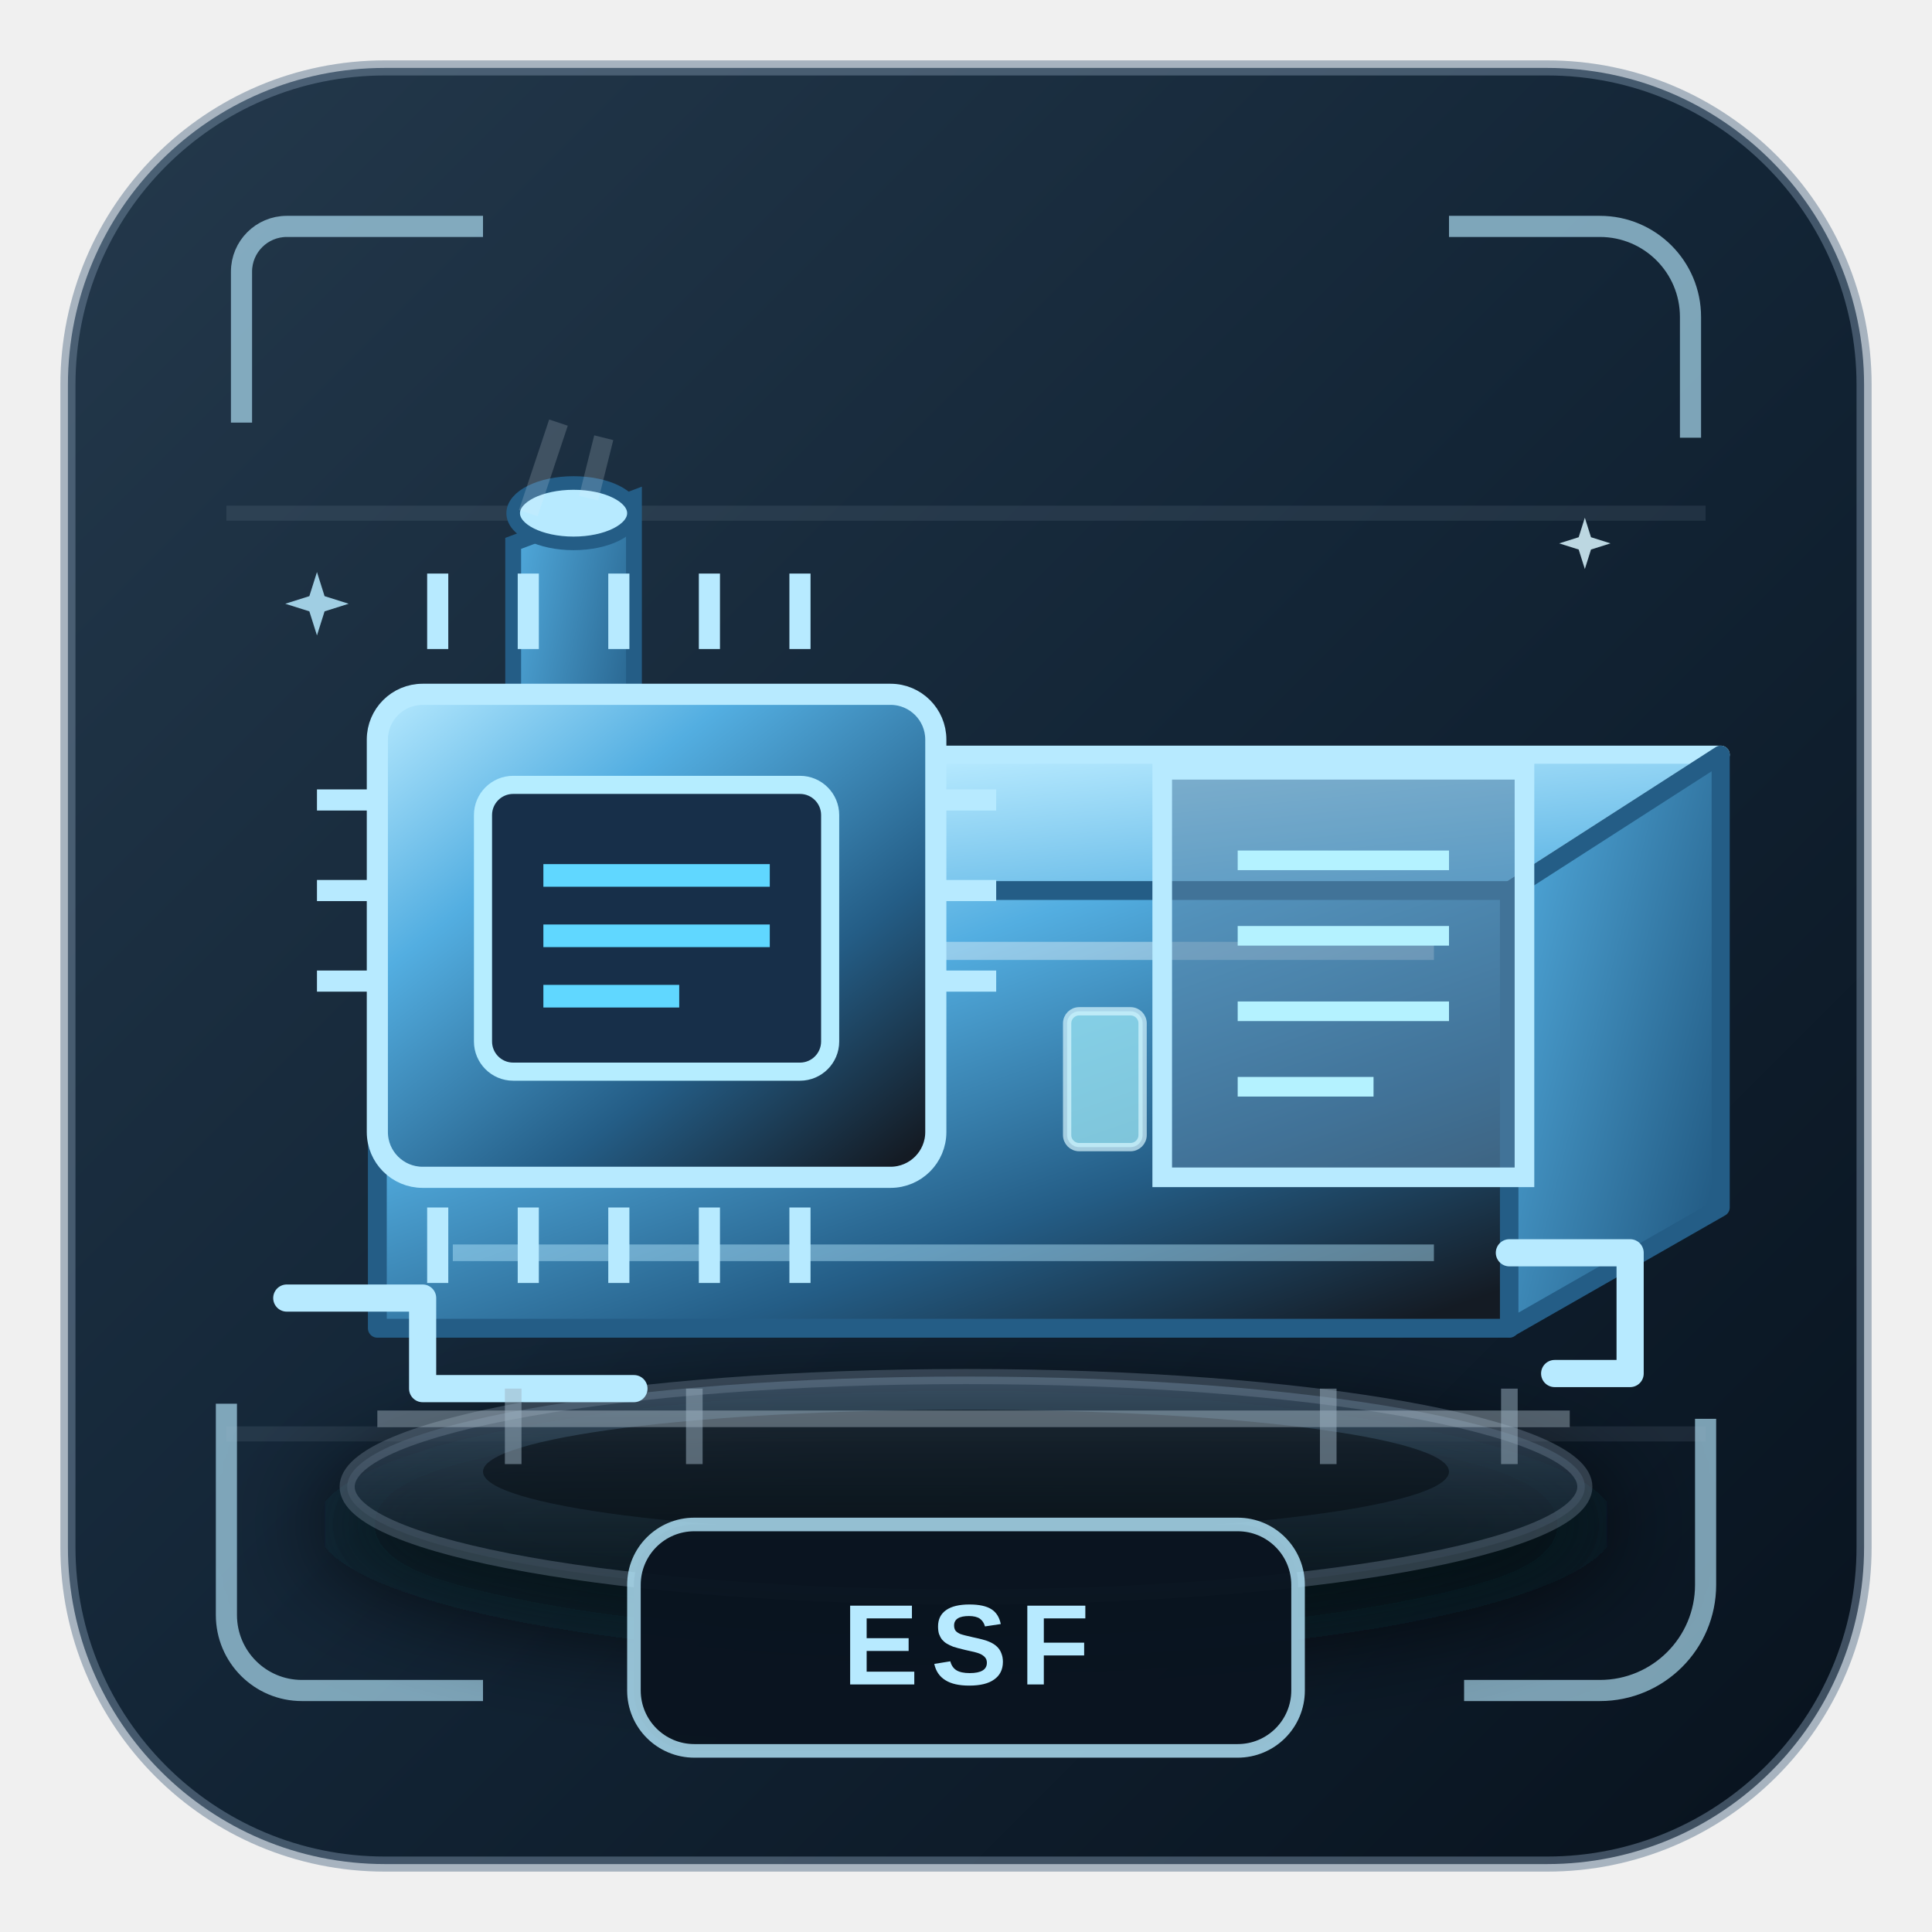
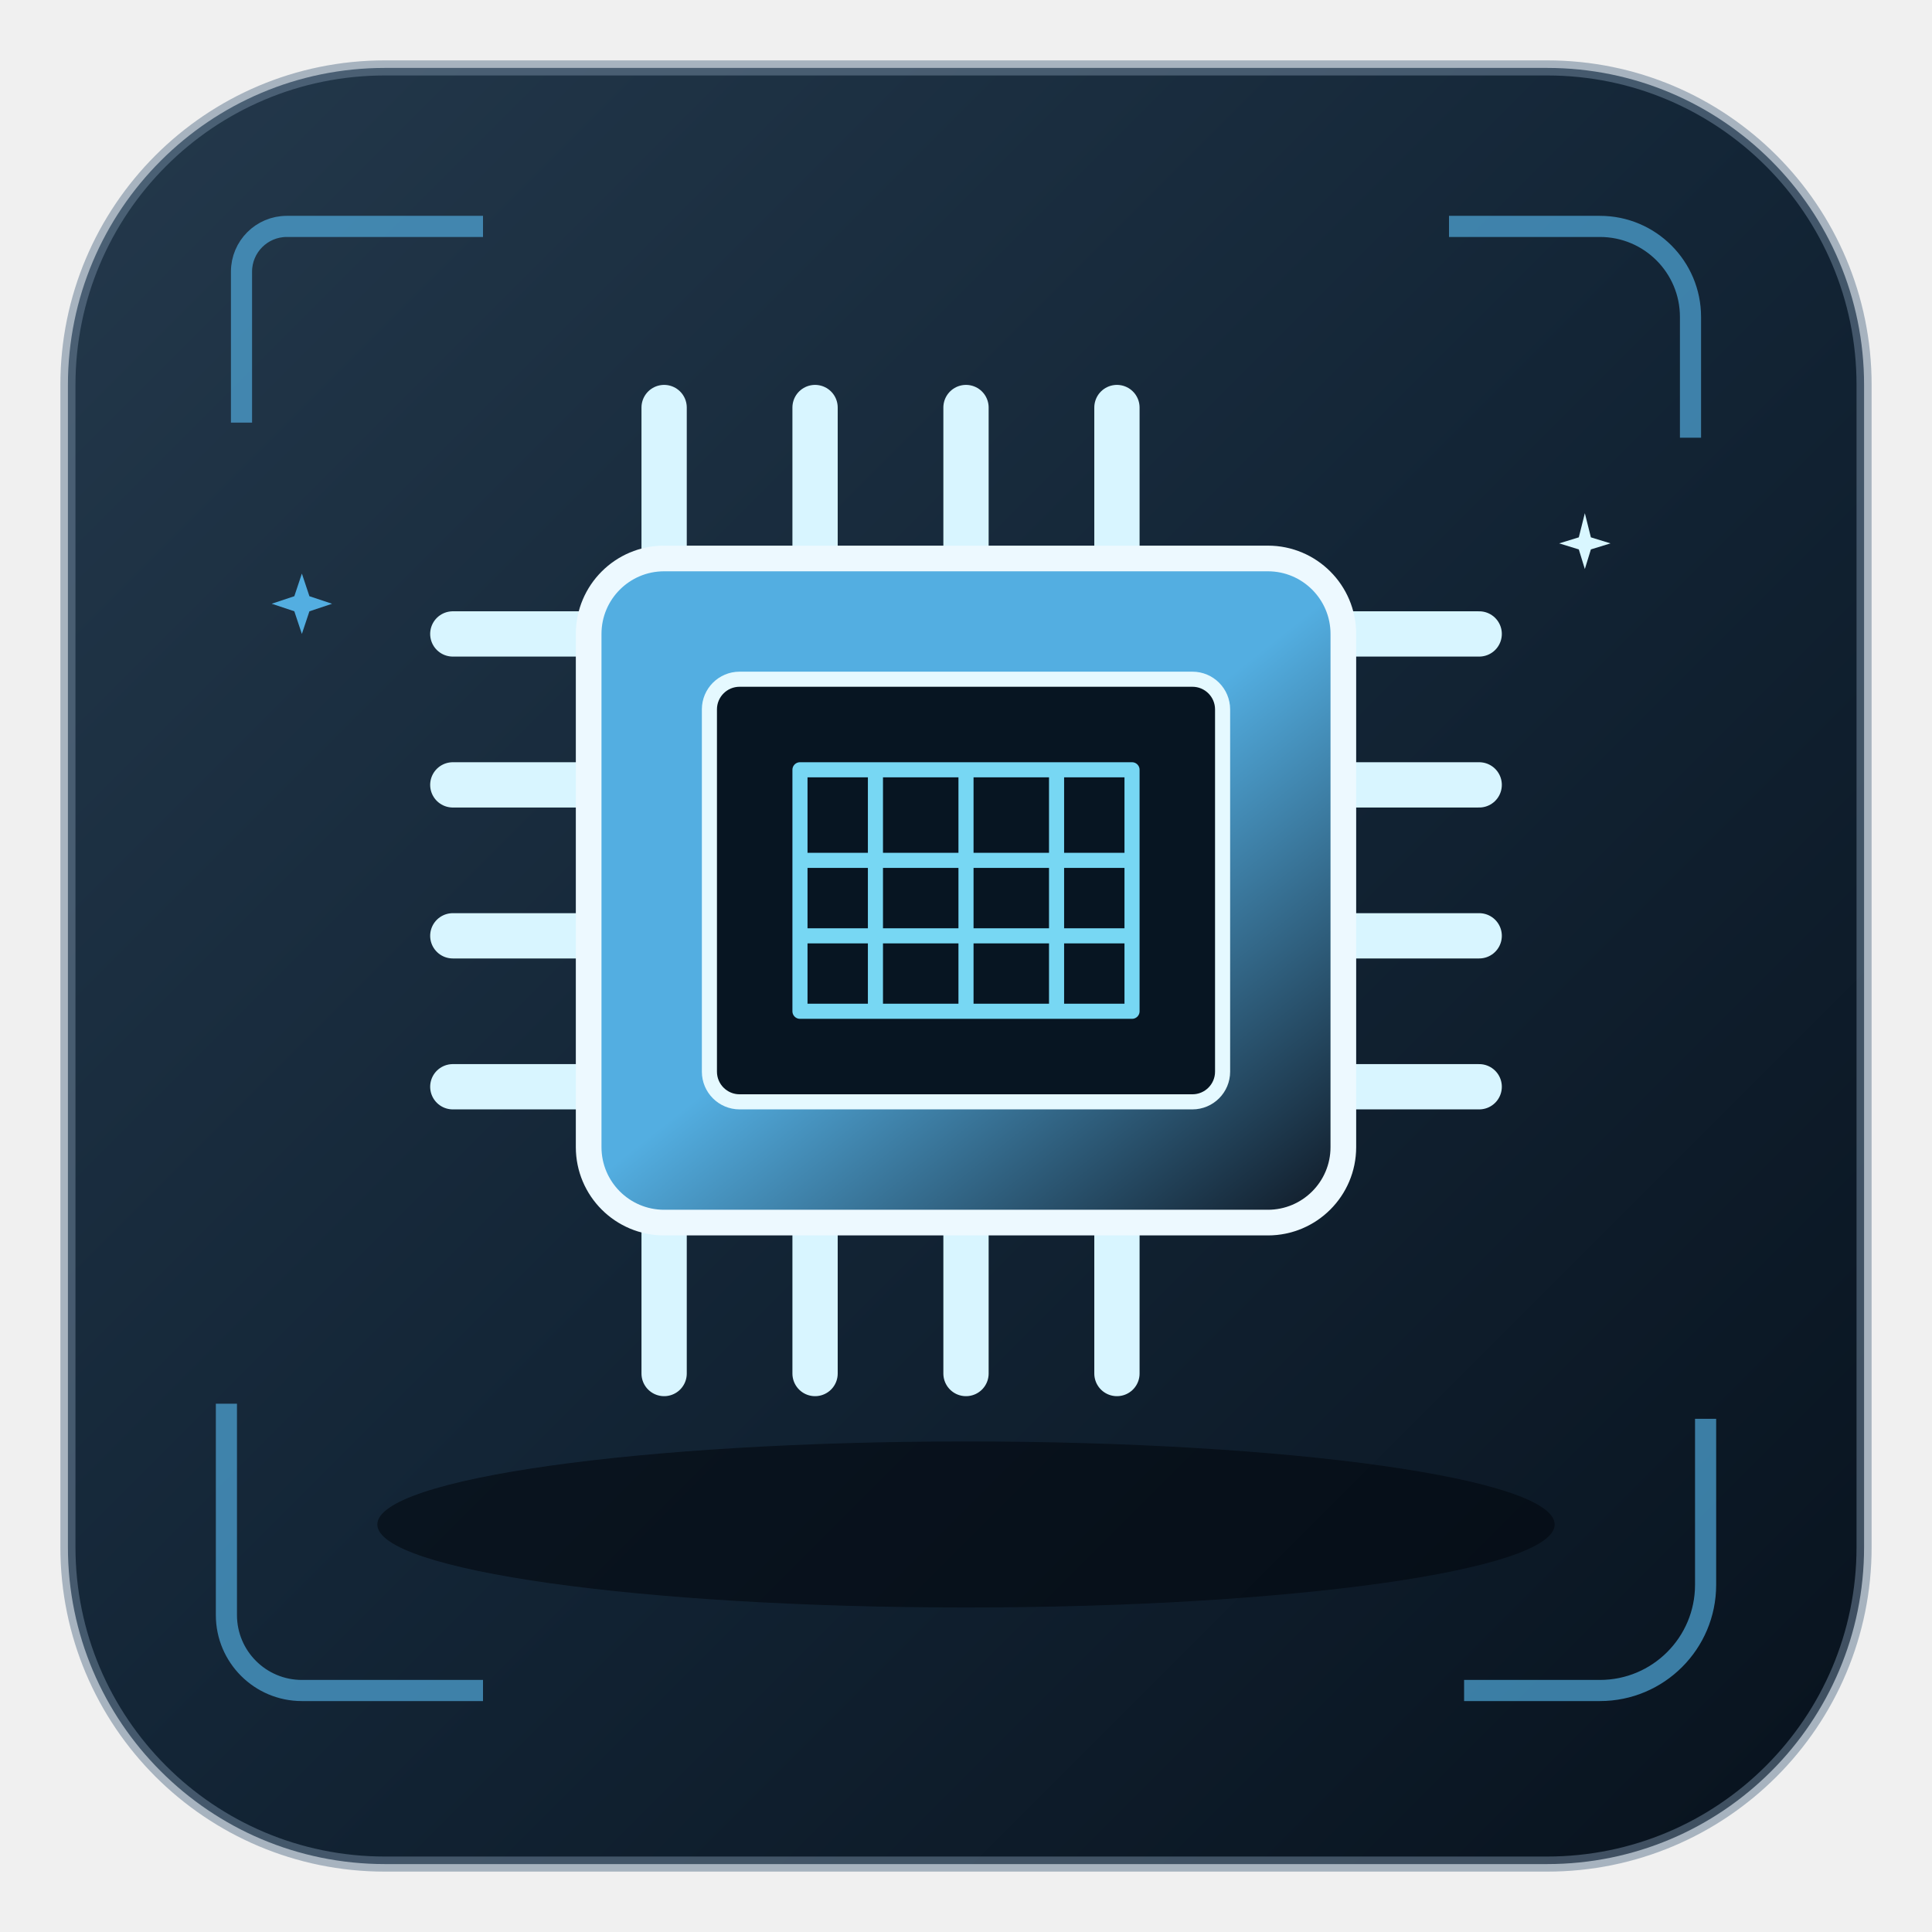
- <svg xmlns="http://www.w3.org/2000/svg" width="128" height="128" viewBox="0 0 128 128" role="img" aria-labelledby="omega-electronics-semiconductor-fab-title omega-electronics-semiconductor-fab-desc" data-omega-icon-kind="factory" data-omega-icon-id="ELECTRONICS_SEMICONDUCTOR_FAB">
+ <svg xmlns="http://www.w3.org/2000/svg" width="128" height="128" viewBox="0 0 128 128" role="img" aria-labelledby="omega-electronics-semiconductor-fab-title omega-electronics-semiconductor-fab-desc" data-omega-icon-kind="factory" data-omega-icon-id="ELECTRONICS_SEMICONDUCTOR_FAB" data-omega-icon-motif="microchip">
  <defs>
-     <linearGradient id="omega-electronics-semiconductor-fab-bg" x1="0" y1="0" x2="1" y2="1">
+     <linearGradient id="electronics-semiconductor-fab-bg" x1="0" y1="0" x2="1" y2="1">
      <stop offset="0" stop-color="#24394c" />
      <stop offset=".5" stop-color="#132536" />
      <stop offset="1" stop-color="#08121d" />
    </linearGradient>
-     <linearGradient id="omega-electronics-semiconductor-fab-metal" x1="0" y1="0" x2=".9" y2="1">
-       <stop offset="0" stop-color="#b7eaff" />
-       <stop offset=".32" stop-color="#53aee1" />
-       <stop offset=".7" stop-color="#245d86" />
-       <stop offset="1" stop-color="#141b24" />
+     <linearGradient id="electronics-semiconductor-fab-accent" x1="0" y1="0" x2=".9" y2="1">
+       <stop offset="0" stop-color="#53aee1" />
+       <stop offset=".52" stop-color="#53aee1" />
+       <stop offset="1" stop-color="#142332" />
    </linearGradient>
-     <linearGradient id="omega-electronics-semiconductor-fab-top" x1="0" y1="0" x2="1" y2="1">
-       <stop offset="0" stop-color="#ffffff" stop-opacity=".9" />
-       <stop offset=".22" stop-color="#b7eaff" />
-       <stop offset="1" stop-color="#53aee1" />
-     </linearGradient>
-     <linearGradient id="omega-electronics-semiconductor-fab-side" x1="0" y1="0" x2="1" y2=".7">
-       <stop offset="0" stop-color="#53aee1" />
-       <stop offset="1" stop-color="#245d86" />
-     </linearGradient>
-     <linearGradient id="omega-electronics-semiconductor-fab-floor" x1="0" y1="0" x2="0" y2="1">
-       <stop offset="0" stop-color="#41576b" stop-opacity=".85" />
-       <stop offset="1" stop-color="#172534" stop-opacity=".25" />
-     </linearGradient>
-     <filter id="omega-electronics-semiconductor-fab-shadow" x="-40%" y="-40%" width="180%" height="200%">
-       <feGaussianBlur stdDeviation="3.1" />
-     </filter>
  </defs>
-   <rect x="4.5" y="4.5" width="119" height="119" rx="21" fill="url(#omega-electronics-semiconductor-fab-bg)" stroke="#6b8297" stroke-opacity=".55" stroke-width="1" />
-   <path d="M16 28V18a3 3 0 0 1 3-3h13M96 15h10a6 6 0 0 1 6 6v8M15 93v14a5 5 0 0 0 5 5h12M97 112h9a7 7 0 0 0 7-7V94" fill="none" stroke="#b7eaff" stroke-opacity=".65" stroke-width="1.4" />
-   <path d="M15 34H113M15 95H113" stroke="#a5bac8" stroke-opacity=".11" />
-   <ellipse cx="64" cy="101" rx="43" ry="8.8" fill="#02070d" opacity=".7" filter="url(#omega-electronics-semiconductor-fab-shadow)" />
-   <ellipse cx="64" cy="98.5" rx="41" ry="7.3" fill="url(#omega-electronics-semiconductor-fab-floor)" stroke="#75889a" stroke-opacity=".38" />
-   <ellipse cx="64" cy="97.5" rx="32" ry="4.1" fill="#030a10" opacity=".52" />
-   <g stroke-linejoin="round">
-     <path d="M25 59 39 50 114 50 100 59Z" fill="url(#omega-electronics-semiconductor-fab-top)" stroke="#b7eaff" stroke-width="1.2" />
-     <path d="M25 59 100 59 100 88 25 88Z" fill="url(#omega-electronics-semiconductor-fab-metal)" stroke="#245d86" stroke-width="1.25" />
-     <path d="M100 59 114 50 114 80 100 88Z" fill="url(#omega-electronics-semiconductor-fab-side)" stroke="#245d86" stroke-width="1.2" />
-     <path d="M30 63H95" stroke="#fff" stroke-opacity=".38" stroke-width="1.2" />
-     <path d="M30 83H95" stroke="#b7eaff" stroke-opacity=".45" stroke-width="1.1" />
+   <rect x="4.5" y="4.5" width="119" height="119" rx="21" fill="url(#electronics-semiconductor-fab-bg)" stroke="#6b8297" stroke-opacity=".55" />
+   <path d="M16 28V18a3 3 0 0 1 3-3h13M96 15h10a6 6 0 0 1 6 6v8M15 93v14a5 5 0 0 0 5 5h12M97 112h9a7 7 0 0 0 7-7V94" fill="none" stroke="#53aee1" stroke-opacity=".68" stroke-width="1.4" />
+   <ellipse cx="64" cy="101" rx="39" ry="5.5" fill="#02070d" opacity=".58" />
+   <g stroke-linecap="round" stroke-linejoin="round">
+     <path d="M30 42H39M30 52H39M30 62H39M30 72H39M89 42H98M89 52H98M89 62H98M89 72H98M44 27V37M54 27V37M64 27V37M74 27V37M44 81V91M54 81V91M64 81V91M74 81V91" stroke="#d8f5ff" stroke-width="3" />
+     <rect x="39" y="37" width="50" height="44" rx="5" fill="url(#electronics-semiconductor-fab-accent)" stroke="#edf9ff" stroke-width="1.7" />
+     <rect x="47" y="45" width="34" height="28" rx="2" fill="#071522" stroke="#e5f9ff" />
+     <path d="M53 51H75V67H53Z M58 51V67M64 51V67M70 51V67M53 57H75M53 62H75" stroke="#77d7f3" fill="none" />
  </g>
-   <rect x="32.0" y="67" width="5" height="7" rx=".8" fill="#e6c96f" fill-opacity=".92" stroke="#d7f7ff" stroke-opacity=".7" stroke-width=".55" />
-   <rect x="51.3" y="69" width="6" height="8" rx=".8" fill="#9be4f3" fill-opacity=".75" stroke="#d7f7ff" stroke-opacity=".7" stroke-width=".55" />
-   <rect x="70.7" y="67" width="5" height="9" rx=".8" fill="#9be4f3" fill-opacity=".75" stroke="#d7f7ff" stroke-opacity=".7" stroke-width=".55" />
-   <path d="M34 60V36L42 33V60Z" fill="url(#omega-electronics-semiconductor-fab-side)" stroke="#245d86" stroke-width="1.05" />
-   <ellipse cx="38" cy="34" rx="4" ry="2" fill="#b7eaff" stroke="#245d86" stroke-width=".9" />
-   <path d="M35 34l2-6M39 33l1-4" stroke="#e7f3fb" stroke-opacity=".18" stroke-width="1.3" />
-   <rect x="25" y="46" width="37" height="32" rx="3" fill="url(#omega-electronics-semiconductor-fab-metal)" stroke="#b7eaff" stroke-width="1.4" />
-   <rect x="32" y="52" width="23" height="19" rx="2" fill="#172f49" stroke="#b5edff" stroke-width="1.2" />
-   <path d="M36 58h15M36 62h15M36 66h9" stroke="#60d7ff" stroke-width="1.5" />
-   <path d="M29 43V38M35 43V38M41 43V38M47 43V38M53 43V38M29 80V85M35 80V85M41 80V85M47 80V85M53 80V85M21 53h4M21 59h4M21 65h4M62 53h4M62 59h4M62 65h4" stroke="#b7eaff" stroke-width="1.4" />
-   <path d="M77 78V51h24v27Z" fill="#5986a8" fill-opacity=".55" stroke="#b7eaff" stroke-width="1.3" />
-   <path d="M82 57h14M82 62h14M82 67h14M82 72h9" stroke="#b4f2ff" stroke-width="1.3" />
-   <path d="M19 86H28V92H42M100 83H108V91H103" fill="none" stroke="#b7eaff" stroke-width="1.8" stroke-linecap="round" stroke-linejoin="round" />
-   <path d="M25 94H104" stroke="#d2e3ed" stroke-opacity=".35" stroke-width="1.1" />
-   <path d="M34 92V97M46 92V97M88 92V97M100 92V97" stroke="#9eb4c4" stroke-opacity=".5" stroke-width="1.1" />
-   <rect x="42" y="101" width="44" height="15" rx="4" fill="#0a1420" fill-opacity=".95" stroke="#b7eaff" stroke-opacity=".8" stroke-width=".9" />
-   <text x="64" y="111.6" text-anchor="middle" font-family="Arial,Helvetica,sans-serif" font-size="7.6" font-weight="800" letter-spacing=".8" fill="#b7eaff">ESF</text>
-   <path d="M21 37.9L21.504 39.496 23.1 40 21.504 40.504 21 42.1 20.496 40.504 18.9 40 20.496 39.496Z" fill="#b7eaff" opacity=".85" />
-   <path d="M105 34.3L105.408 35.592 106.7 36 105.408 36.408 105 37.7 104.592 36.408 103.3 36 104.592 35.592Z" fill="#d9f7ff" opacity=".85" />
+   <path d="M20 38 20.5 39.5 22 40 20.5 40.5 20 42 19.5 40.5 18 40 19.5 39.5Z" fill="#53aee1" />
+   <path d="M105 34 105.4 35.6 106.7 36 105.4 36.4 105 37.7 104.6 36.4 103.3 36 104.6 35.6Z" fill="#d9f7ff" />
</svg>
